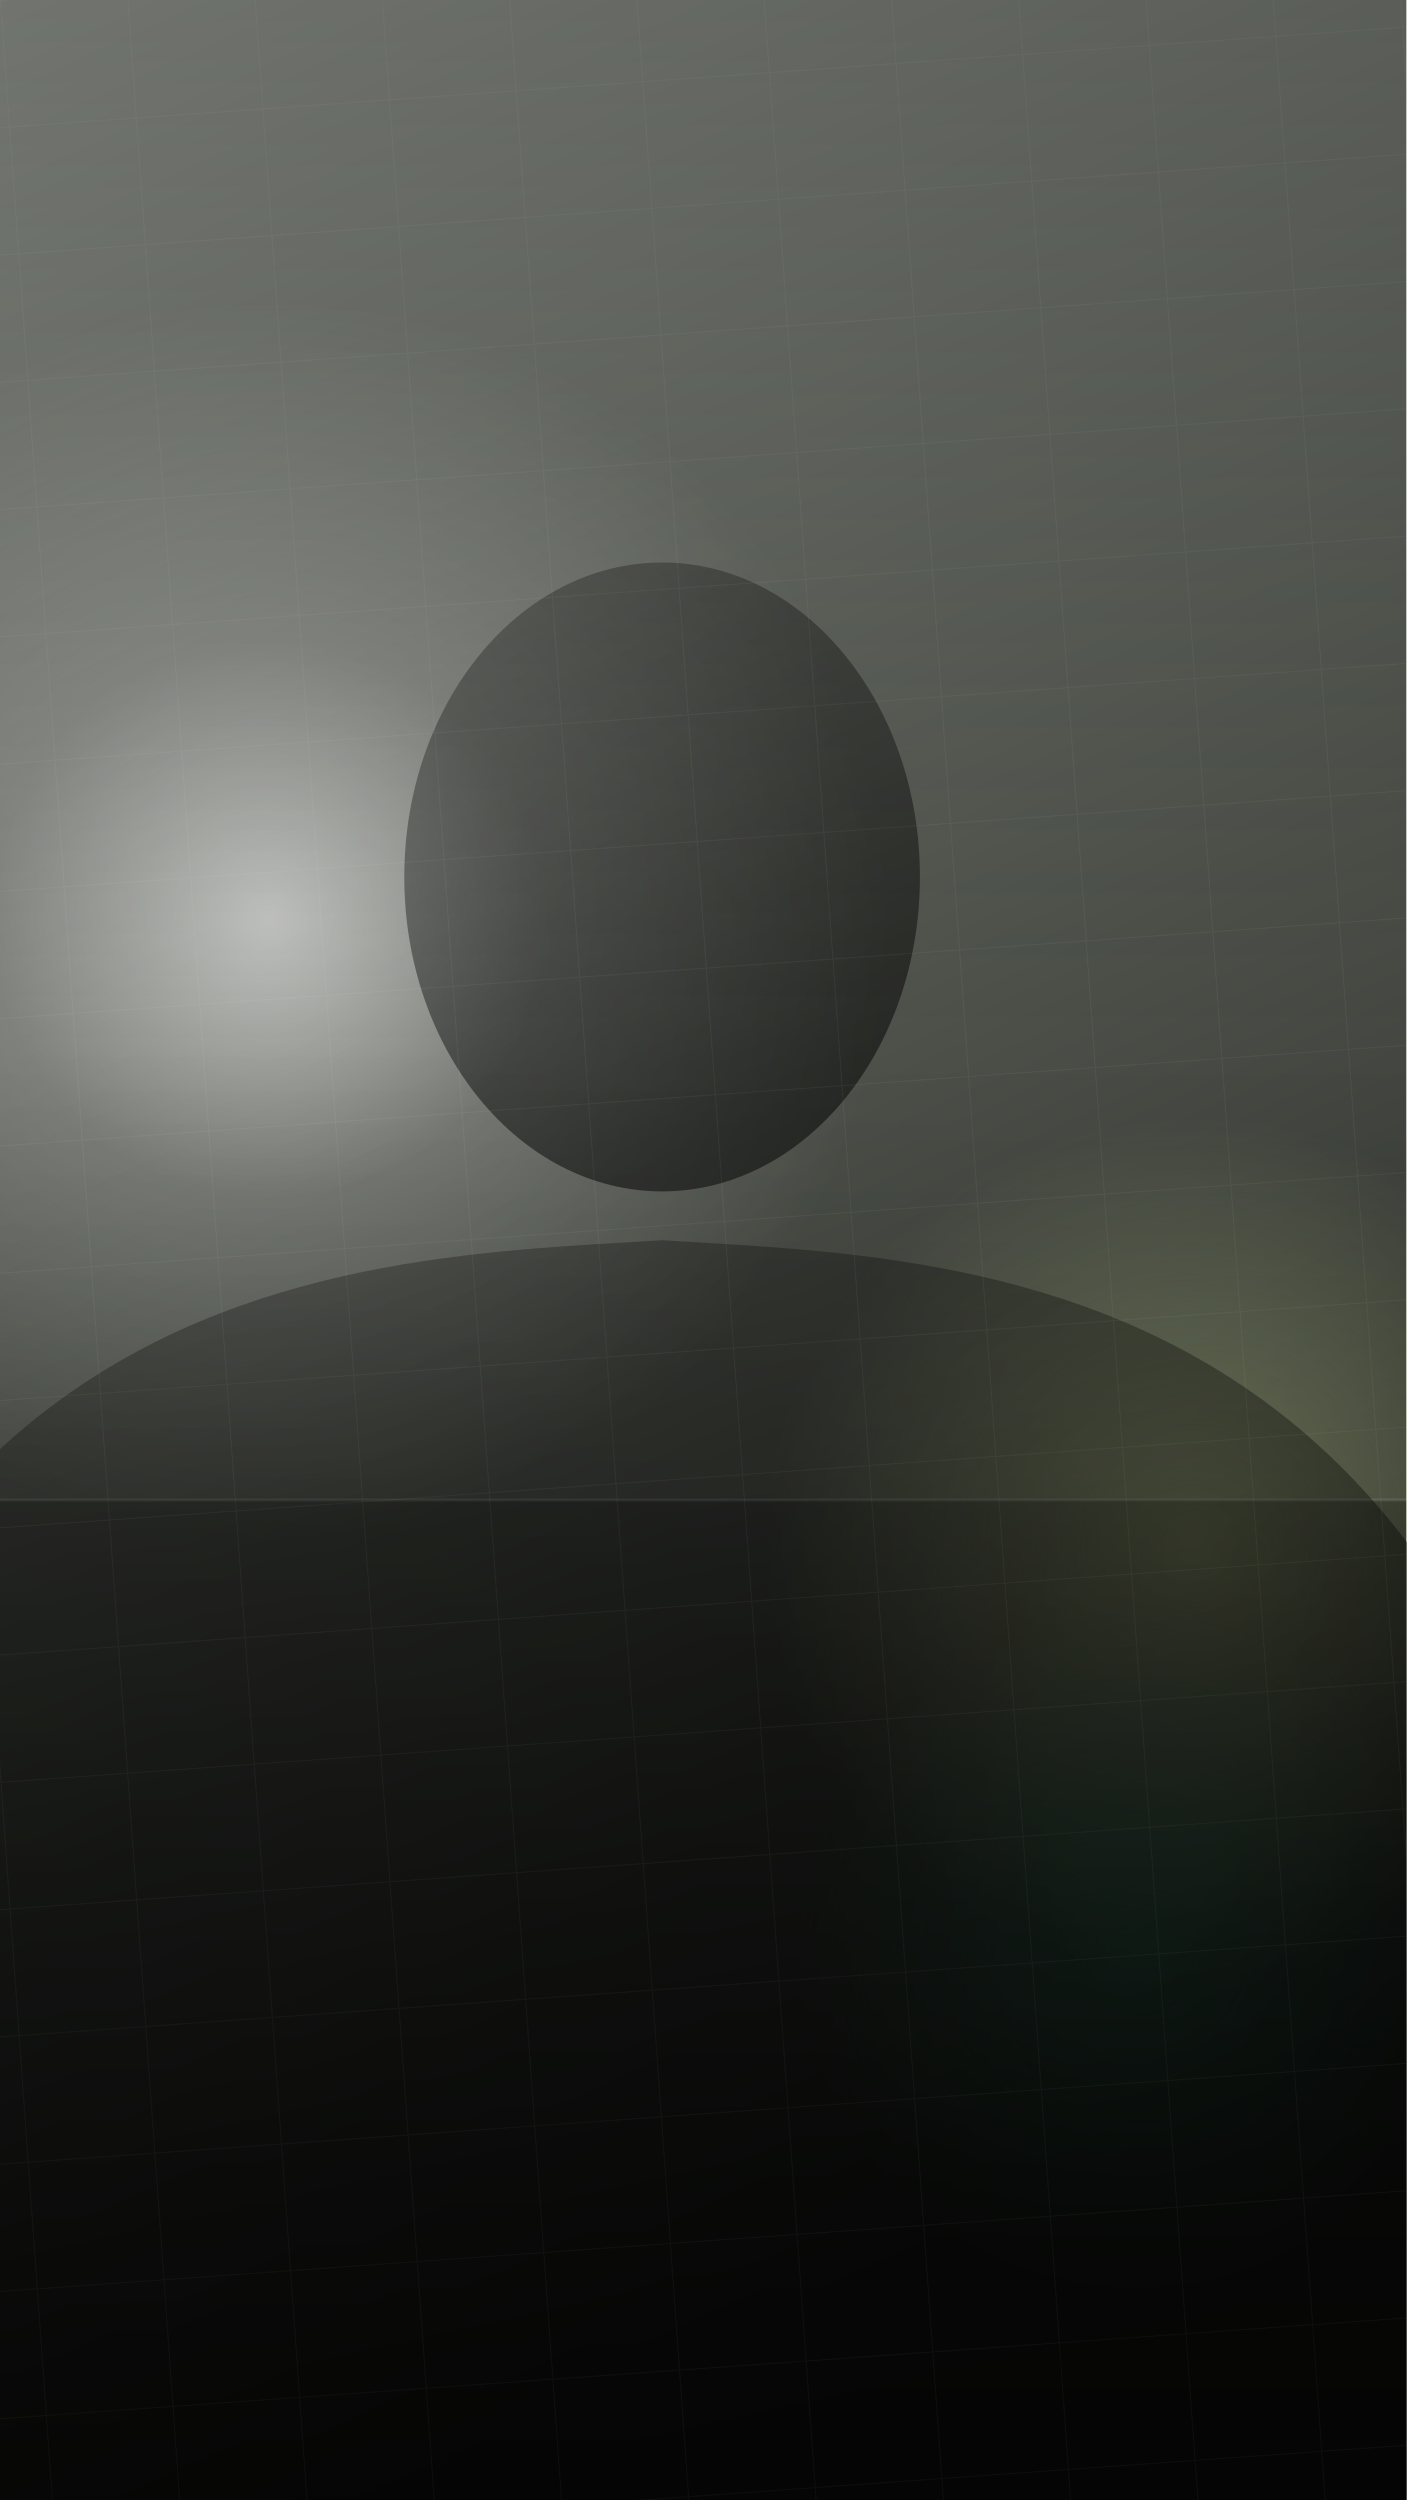
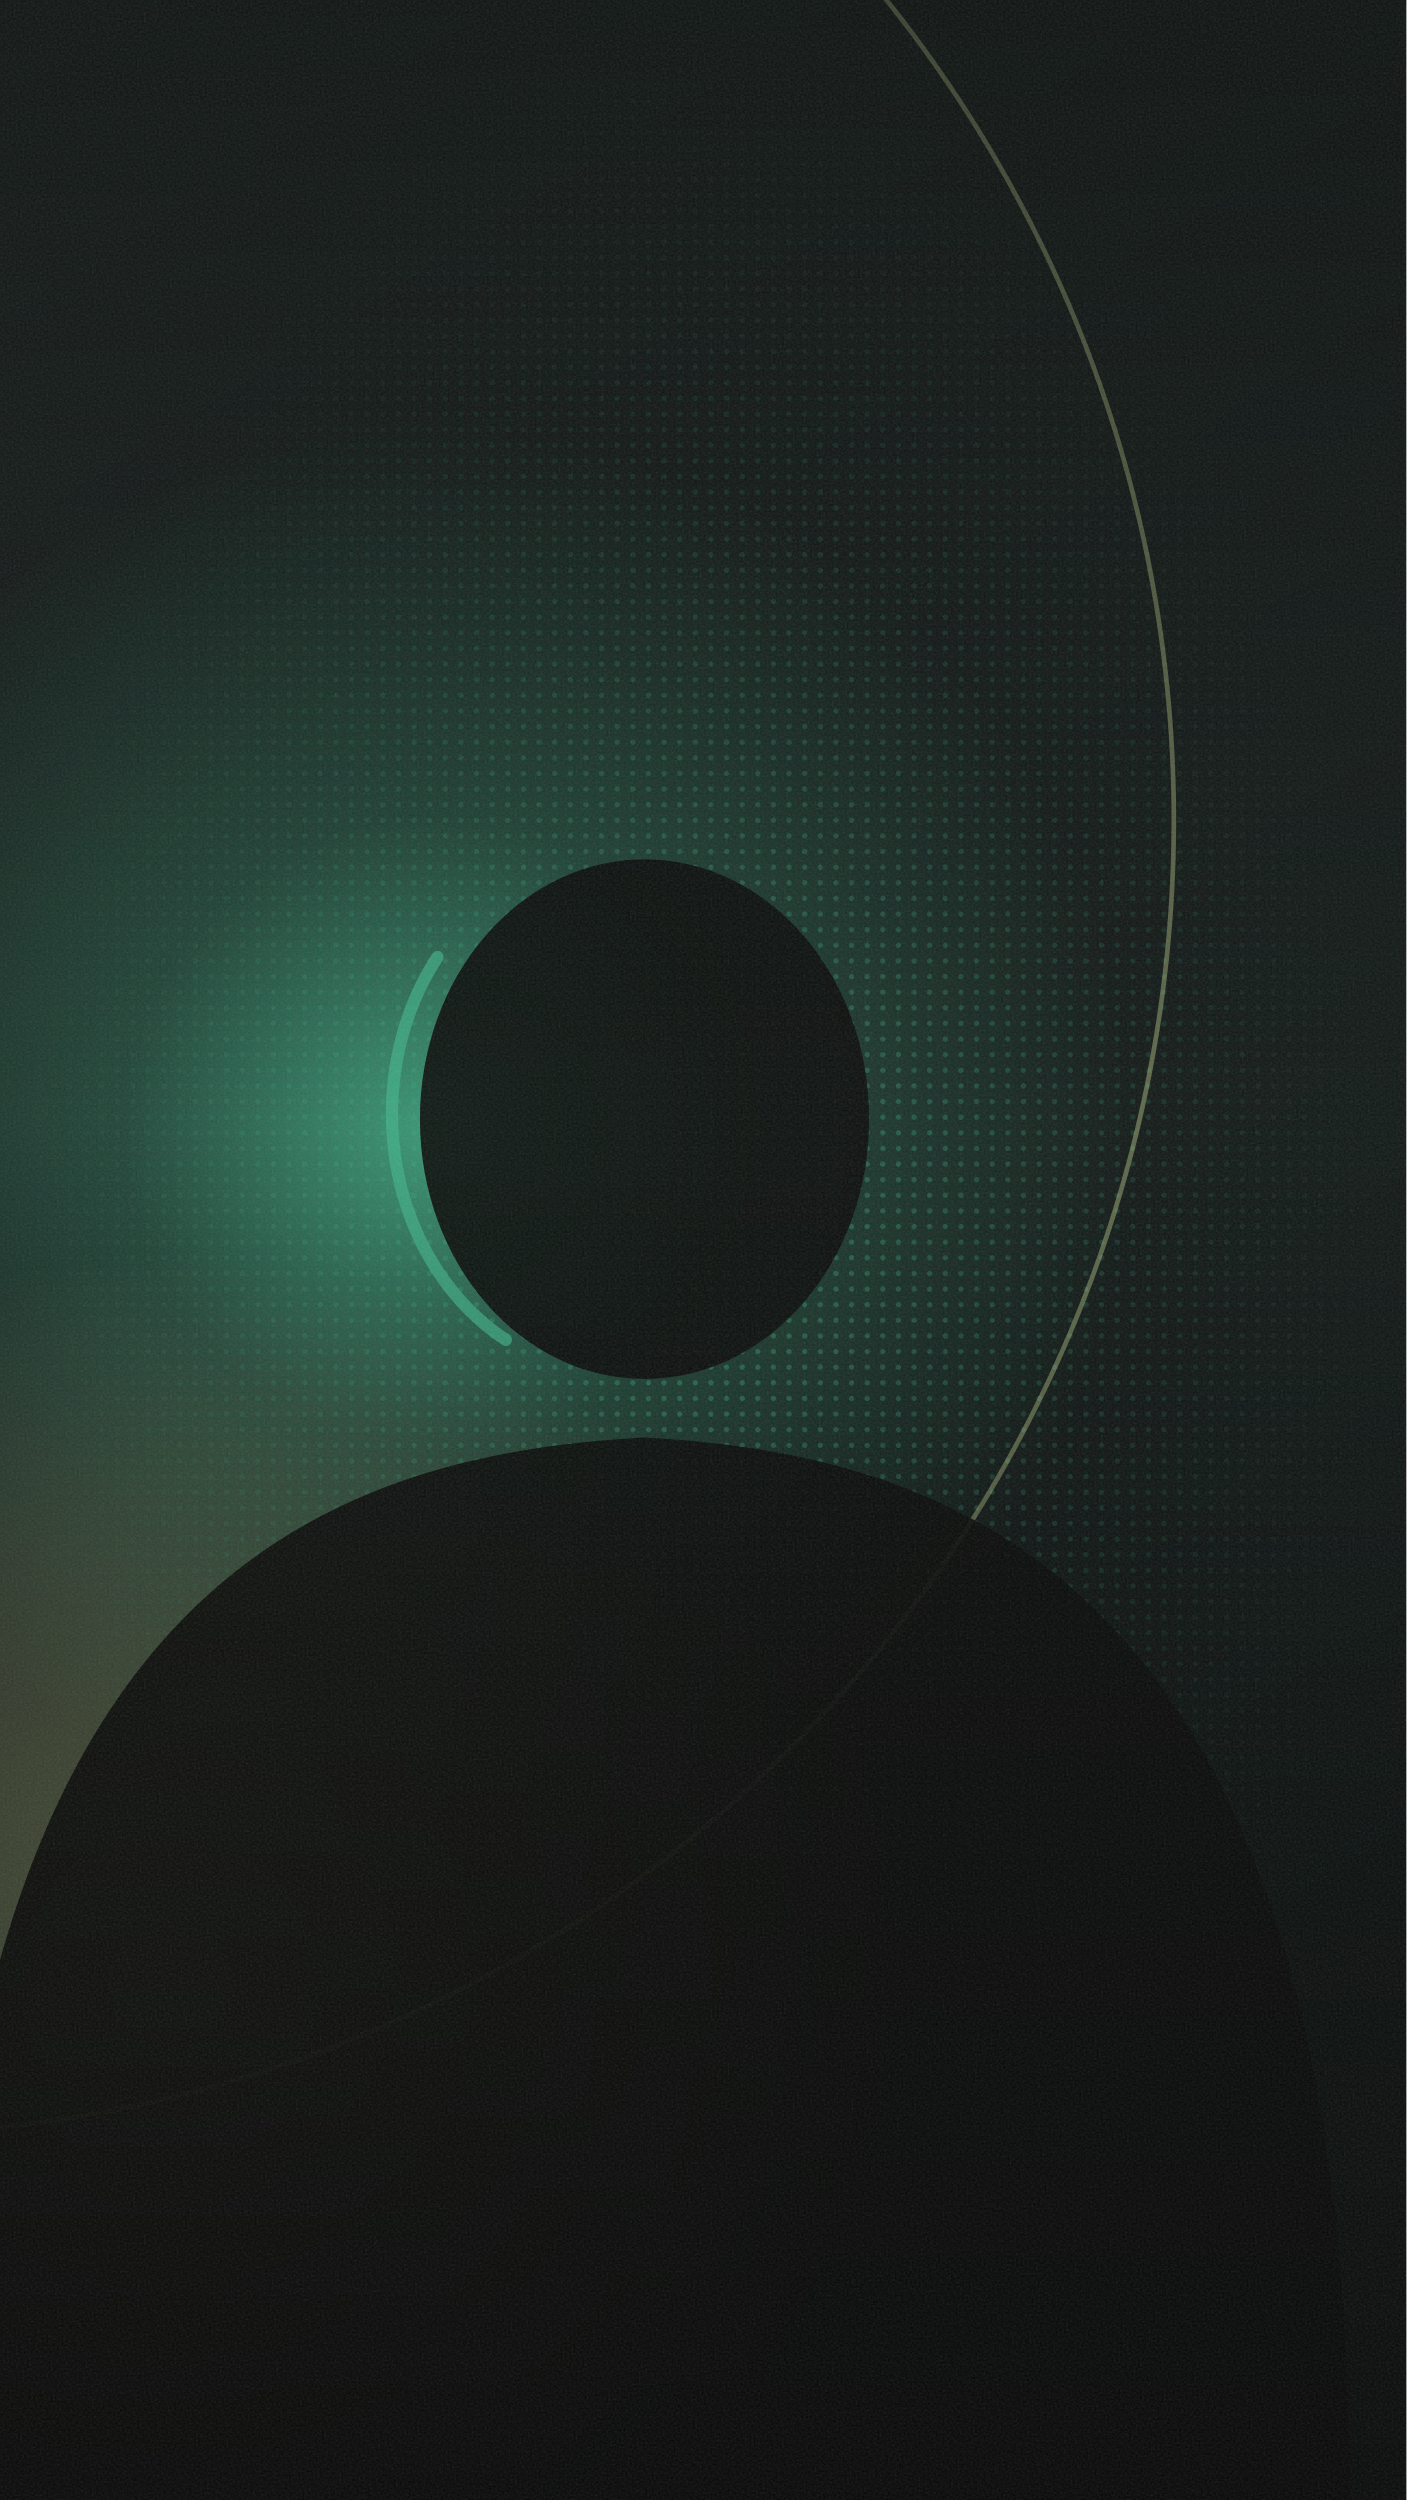
<svg xmlns="http://www.w3.org/2000/svg" width="720" height="1280" viewBox="0 0 720 1280">
  <defs>
-     <linearGradient id="wall" x1="0" y1="0" x2="0.25" y2="1">
-       <stop offset="0" stop-color="#8d918a" />
-       <stop offset="0.55" stop-color="#4c5049" />
-       <stop offset="1" stop-color="#1e201c" />
+     <linearGradient id="a7195bg" x1="0" y1="0" x2="0.35" y2="1">
+       <stop offset="0" stop-color="#18211e" />
+       <stop offset="1" stop-color="#0d1412" />
    </linearGradient>
-     <linearGradient id="floor" x1="0" y1="0" x2="0" y2="1">
-       <stop offset="0" stop-color="#000000" stop-opacity="0.22" />
-       <stop offset="1" stop-color="#000000" stop-opacity="0.5" />
-     </linearGradient>
-     <radialGradient id="key">
-       <stop offset="0" stop-color="#ffffff" stop-opacity="0.62" />
-       <stop offset="0.45" stop-color="#ffffff" stop-opacity="0.2" />
-       <stop offset="1" stop-color="#ffffff" stop-opacity="0" />
+     <radialGradient id="a7195key">
+       <stop offset="0" stop-color="#3fae86" stop-opacity="0.85" />
+       <stop offset="0.45" stop-color="#3fae86" stop-opacity="0.28" />
+       <stop offset="1" stop-color="#3fae86" stop-opacity="0" />
    </radialGradient>
-     <radialGradient id="rim">
-       <stop offset="0" stop-color="#ecfdad" stop-opacity="0.34" />
+     <radialGradient id="a7195wash">
+       <stop offset="0" stop-color="#ecfdad" stop-opacity="0.4" />
      <stop offset="1" stop-color="#ecfdad" stop-opacity="0" />
    </radialGradient>
-     <radialGradient id="kiss">
-       <stop offset="0" stop-color="#3fae86" stop-opacity="0.3" />
-       <stop offset="1" stop-color="#3fae86" stop-opacity="0" />
+     <radialGradient id="a7195dotmask">
+       <stop offset="0" stop-color="#fff" stop-opacity="0.9" />
+       <stop offset="1" stop-color="#fff" stop-opacity="0" />
    </radialGradient>
-     <linearGradient id="subject" x1="0" y1="0" x2="0.35" y2="1">
-       <stop offset="0" stop-color="#000000" stop-opacity="0.24" />
-       <stop offset="1" stop-color="#000000" stop-opacity="0.5" />
+     <mask id="a7195dm">
+       <rect width="720" height="1280" fill="url(#a7195dotmask)" />
+     </mask>
+     <pattern id="a7195dots" width="8" height="8" patternUnits="userSpaceOnUse">
+       <circle cx="4" cy="4" r="1.36" fill="#3fae86" fill-opacity="0.5" />
+     </pattern>
+     <linearGradient id="a7195vig" x1="0" y1="0" x2="0" y2="1">
+       <stop offset="0" stop-color="#000" stop-opacity="0.4" />
+       <stop offset="0.45" stop-color="#000" stop-opacity="0" />
+       <stop offset="1" stop-color="#000" stop-opacity="0.55" />
    </linearGradient>
-     <linearGradient id="vig" x1="0" y1="0" x2="0" y2="1">
-       <stop offset="0" stop-color="#000000" stop-opacity="0.2" />
-       <stop offset="0.42" stop-color="#000000" stop-opacity="0" />
-       <stop offset="1" stop-color="#000000" stop-opacity="0.34" />
-     </linearGradient>
-     <pattern id="grain" width="65" height="65" patternUnits="userSpaceOnUse" patternTransform="rotate(-4.1)">
-       <path d="M0 0H65M0 0V65" stroke="#ffffff" stroke-opacity="0.045" stroke-width="1" />
-     </pattern>
+     <filter id="a7195grain" x="0" y="0" width="100%" height="100%">
+       <feTurbulence type="fractalNoise" baseFrequency="0.9" numOctaves="2" seed="18" result="n" />
+       <feColorMatrix in="n" type="saturate" values="0" />
+     </filter>
  </defs>
-   <rect width="720" height="1280" fill="url(#wall)" />
-   <circle cx="138" cy="471" r="316" fill="url(#key)" />
-   <circle cx="612" cy="793" r="221" fill="url(#rim)" />
-   <circle cx="582" cy="998" r="174" fill="url(#kiss)" />
-   <rect y="768" width="720" height="512" fill="url(#floor)" />
-   <path d="M0 768H720" stroke="#ffffff" stroke-opacity="0.12" stroke-width="1.5" />
-   <g fill="url(#subject)">
-     <ellipse cx="339" cy="449" rx="132" ry="161" />
-     <path d="M-163 1280              C-163 646               161 646               339 635              C516 646               840 646               840 1280Z" />
+   <rect width="720" height="1280" fill="url(#a7195bg)" />
+   <circle cx="223" cy="579" r="358" fill="url(#a7195key)" />
+   <circle cx="86" cy="1016" r="375" fill="url(#a7195wash)" />
+   <g mask="url(#a7195dm)">
+     <rect width="720" height="1280" fill="url(#a7195dots)" />
  </g>
-   <rect width="720" height="1280" fill="url(#grain)" />
-   <rect width="720" height="1280" fill="url(#vig)" />
+   <circle cx="-72" cy="420" r="673" fill="none" stroke="#ecfdad" stroke-opacity="0.35" stroke-width="2.4" />
+   <g>
+     <path d="M-32 1280              C-32 814               163 745               330 736              C496 745               691 814               691 1280Z" fill="#0b0c0a" fill-opacity="0.9" />
+     <ellipse cx="330" cy="573" rx="115" ry="133" fill="#0b0c0a" fill-opacity="0.9" />
+     <path d="M224 490              A115 133 0 0 0 259 686" fill="none" stroke="#3fae86" stroke-opacity="0.8" stroke-width="6.3" stroke-linecap="round" />
+   </g>
+   <rect width="720" height="1280" fill="url(#a7195vig)" />
+   <g opacity="0.14" filter="url(#a7195grain)">
+     <rect width="720" height="1280" />
+   </g>
</svg>
